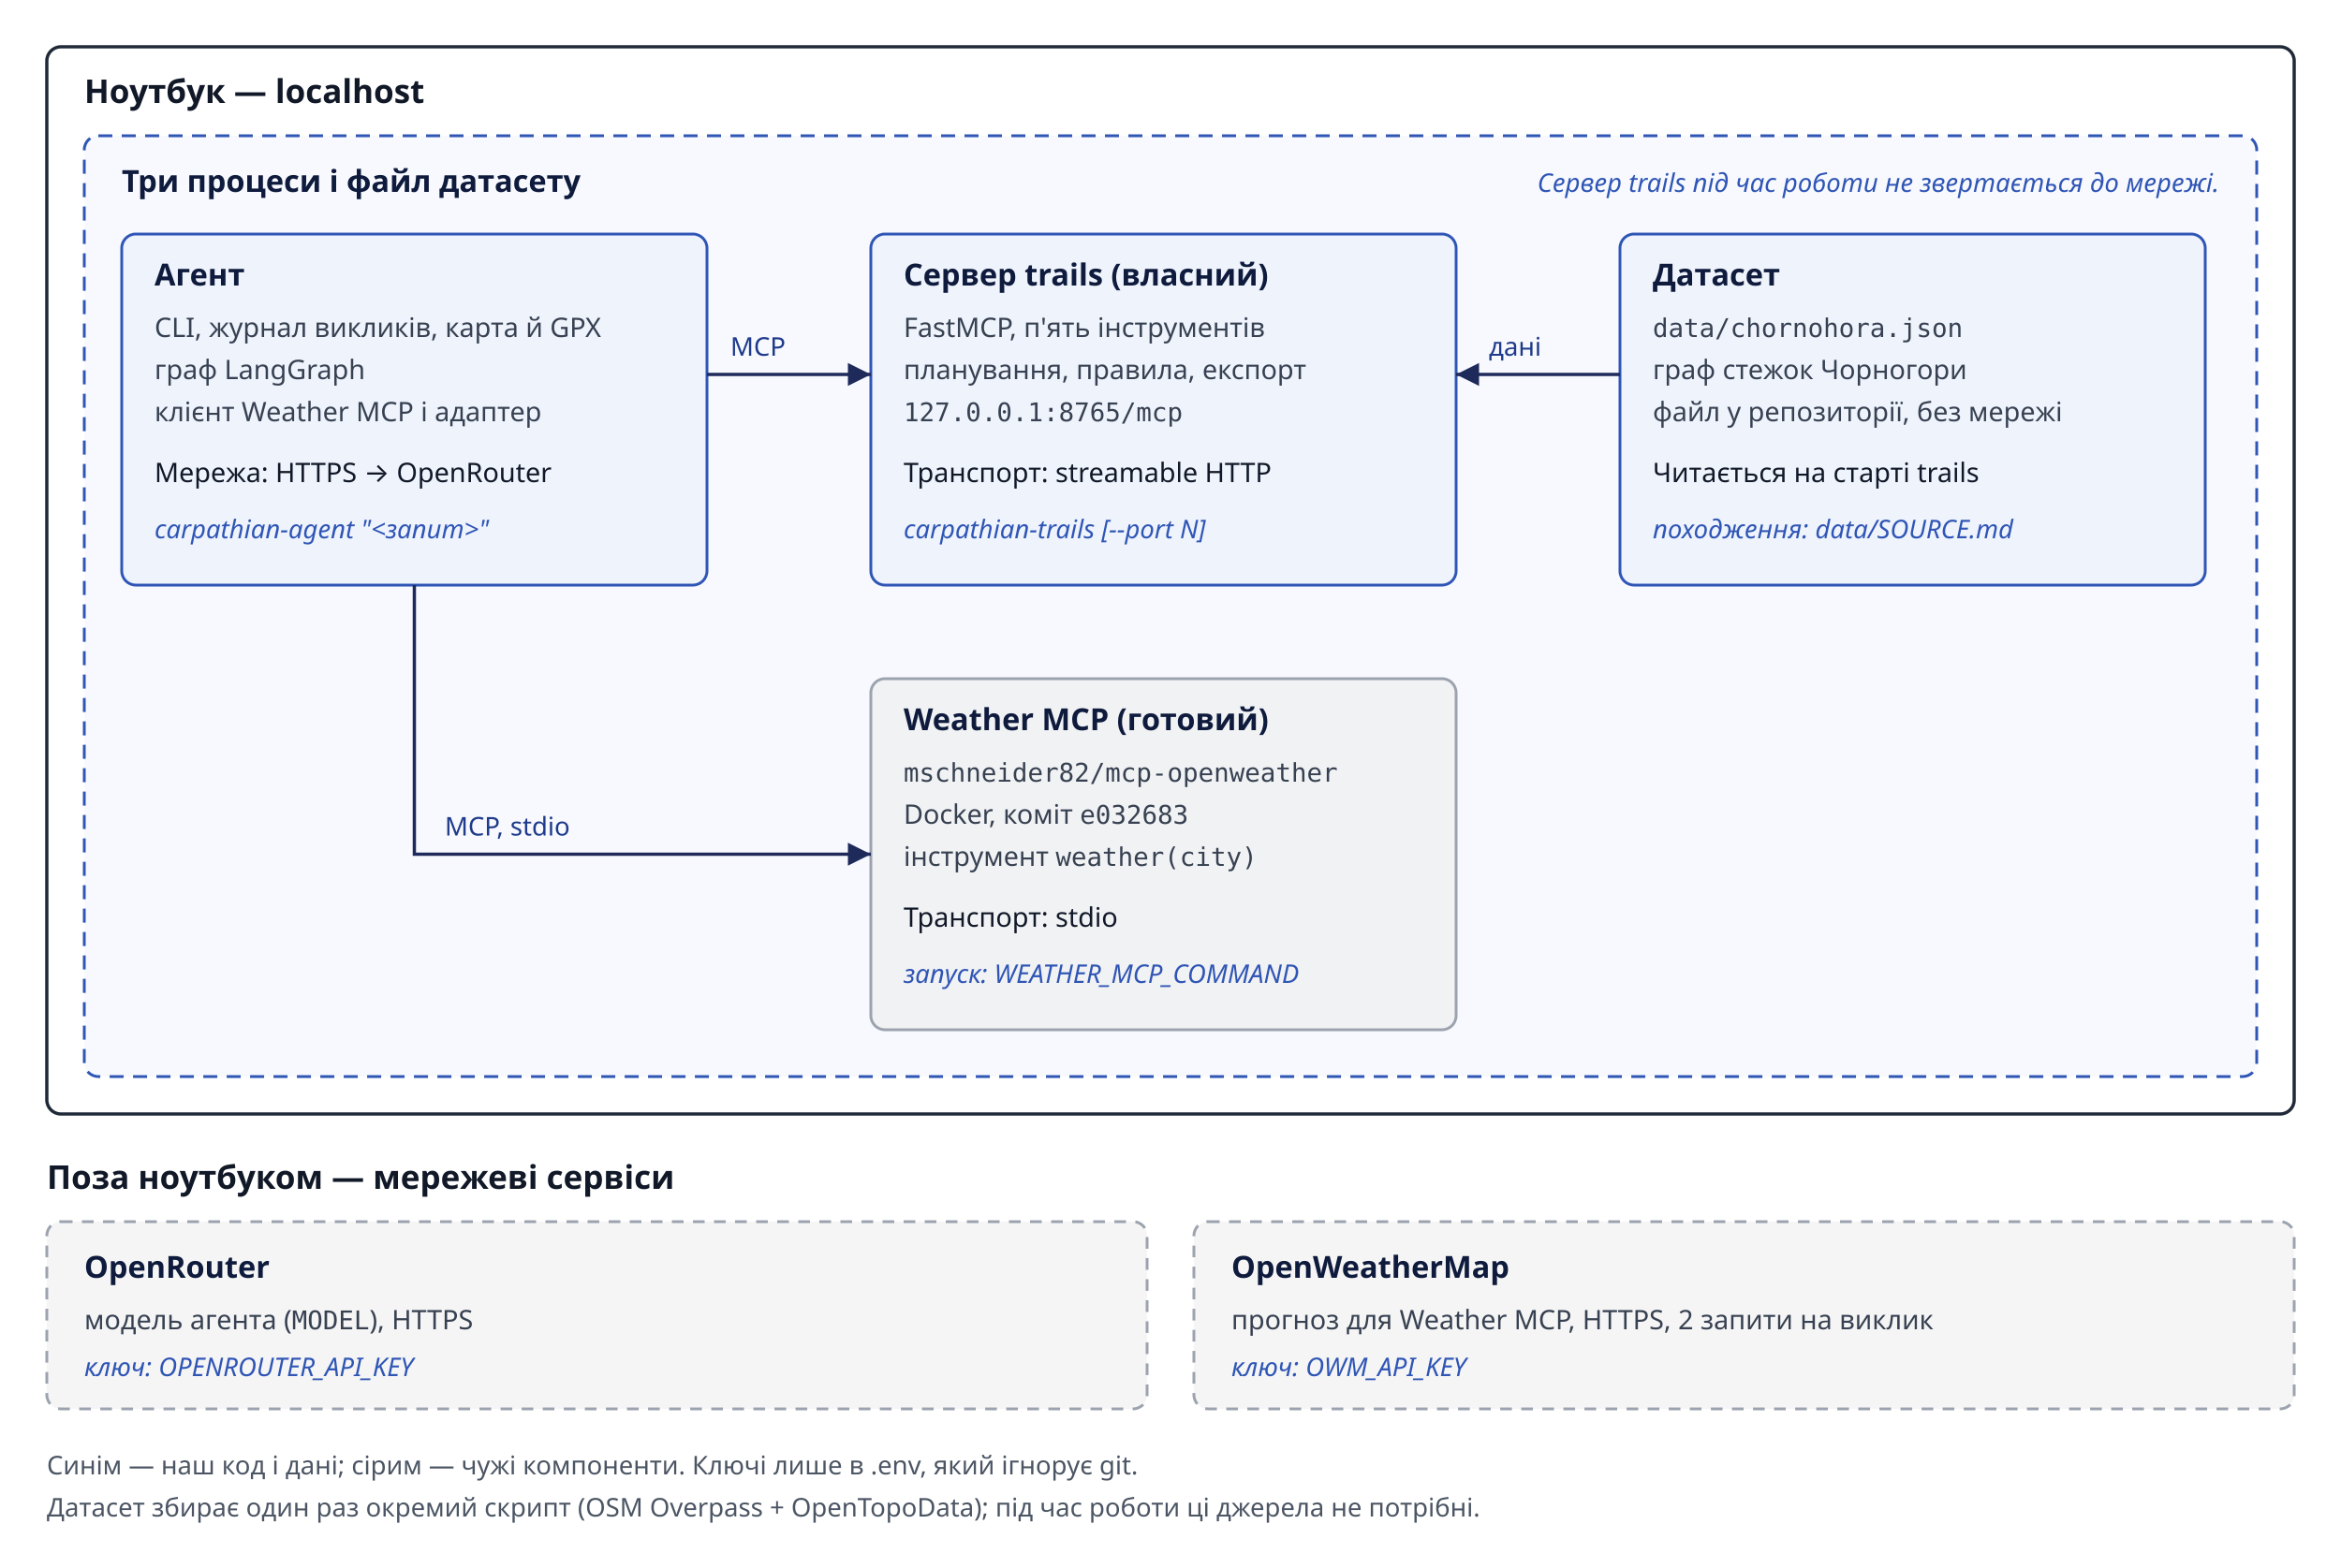
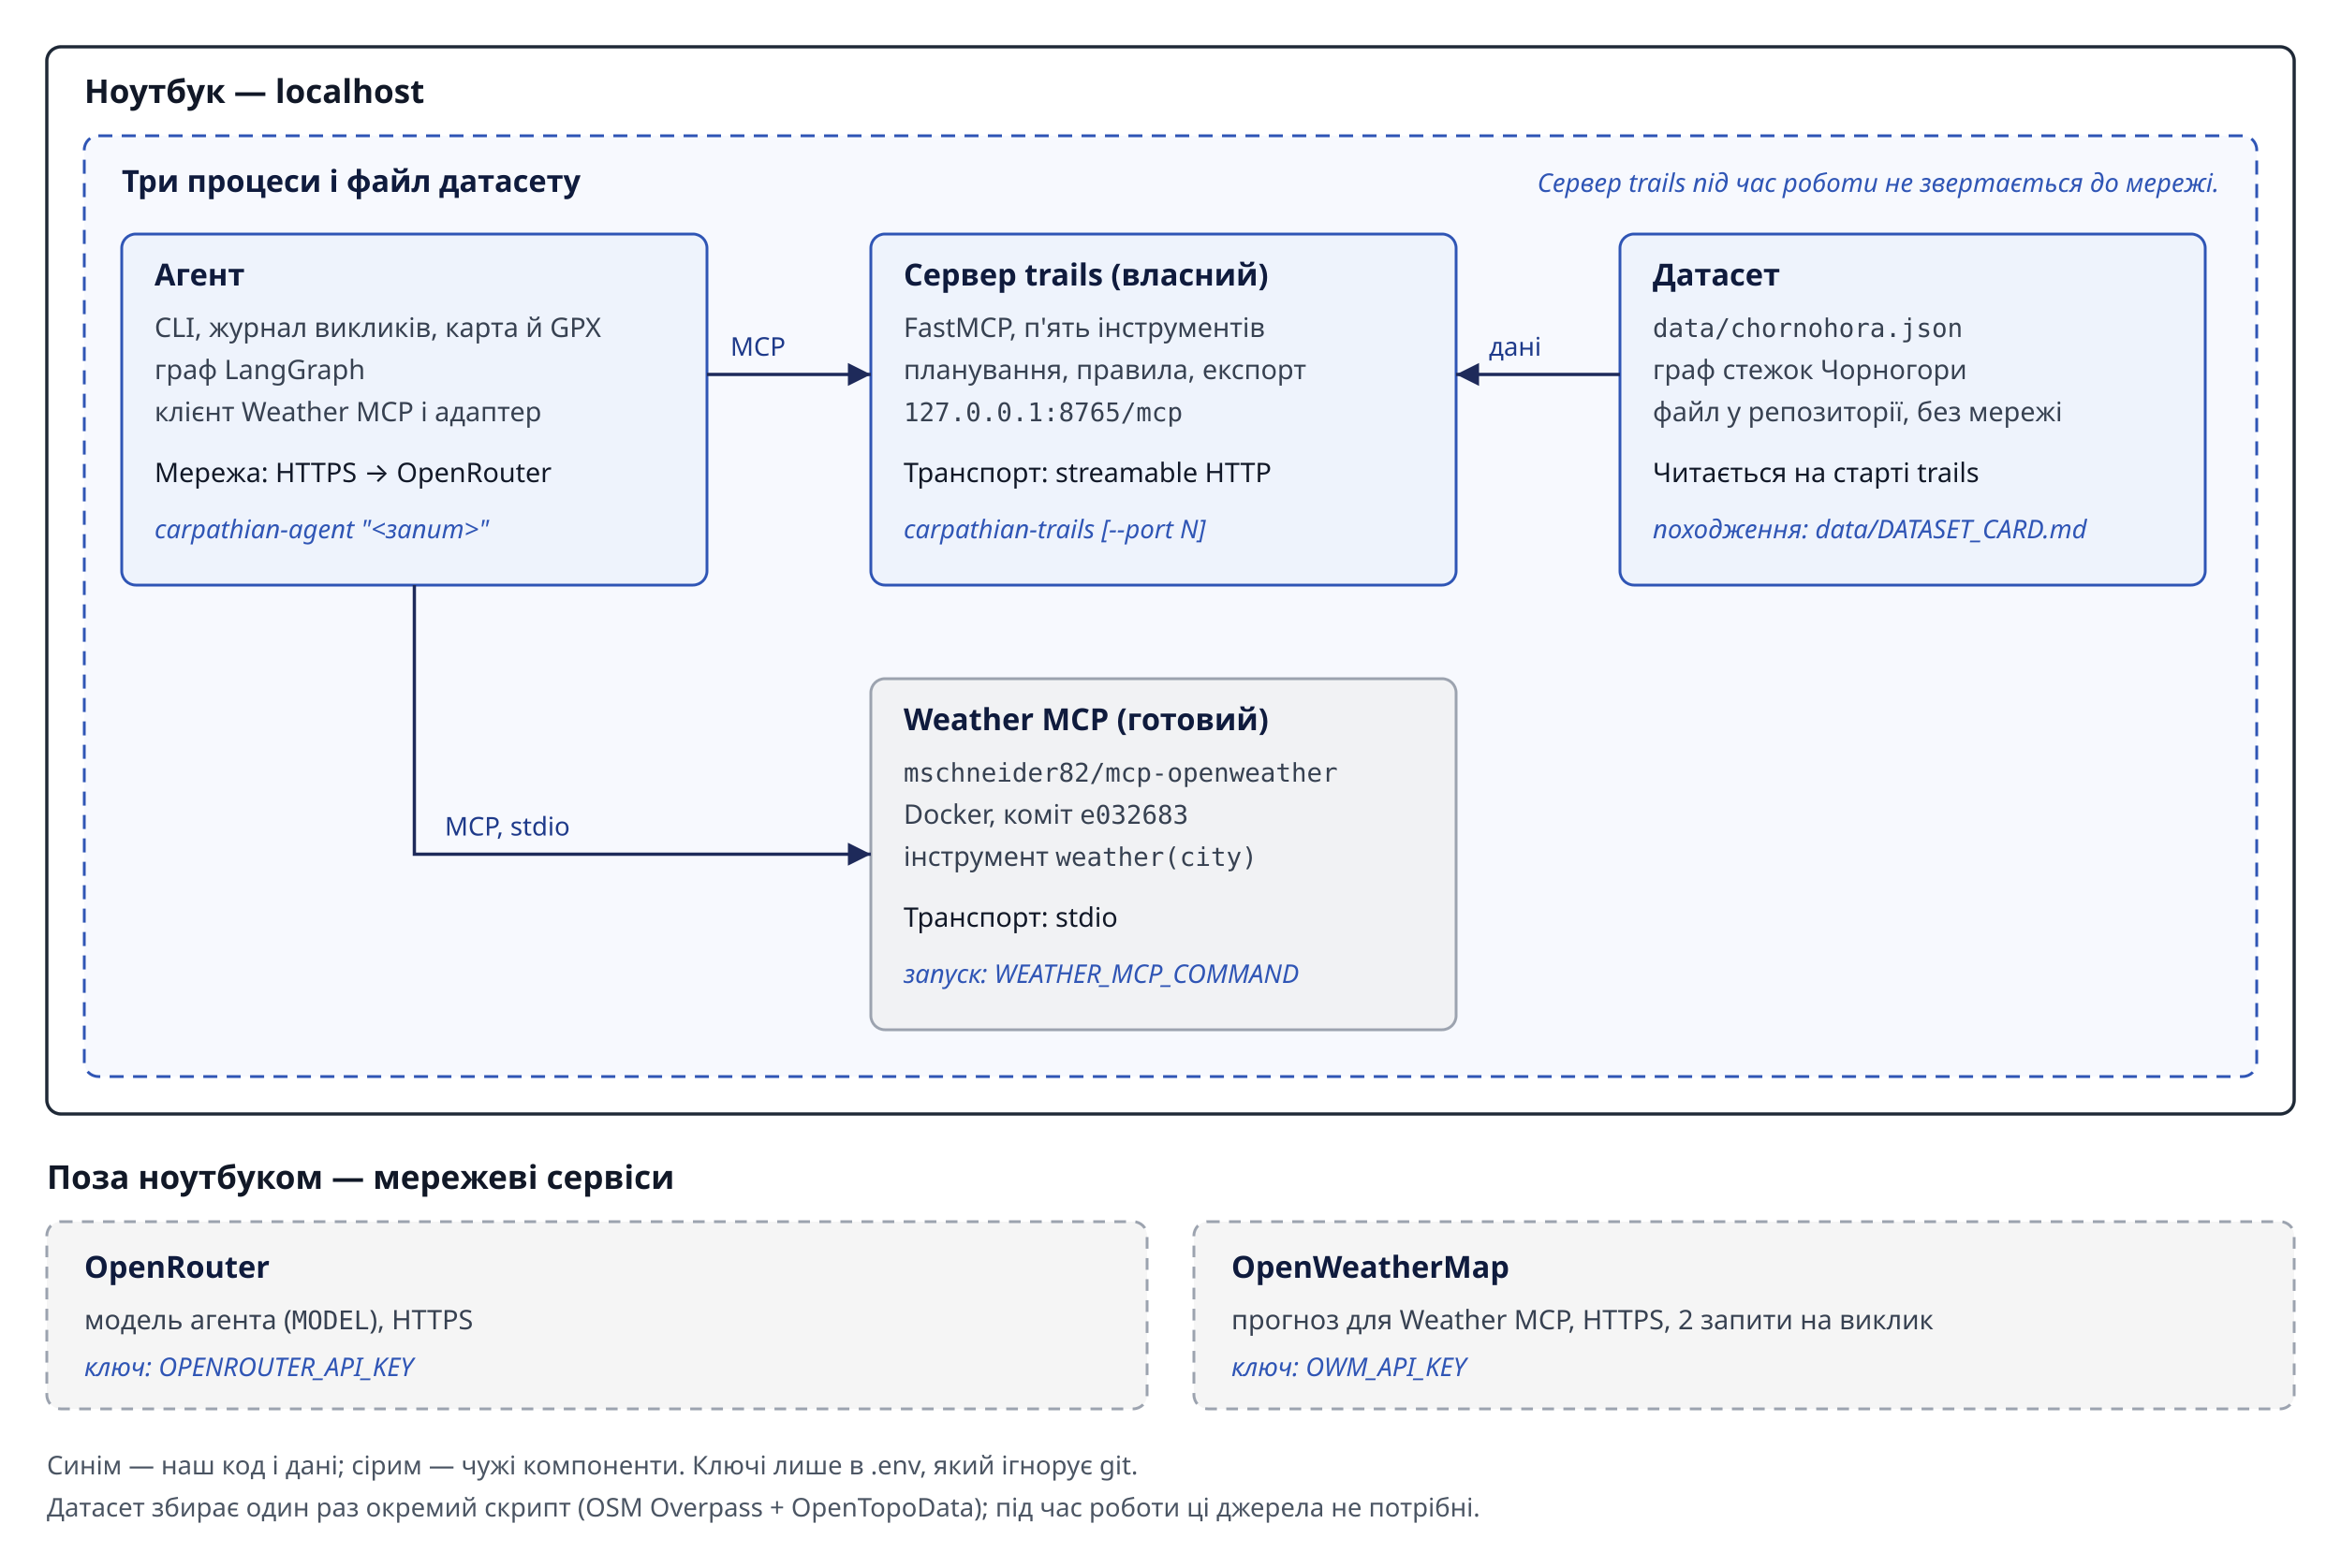
<svg xmlns="http://www.w3.org/2000/svg" viewBox="0 0 1000 670" width="1000" height="670" font-family="system-ui, -apple-system, 'Noto Sans', 'Segoe UI', sans-serif">
  <style>
    .card { fill: #EEF3FC; stroke: #2F55B5; stroke-width: 1.2; }
    .ext { fill: #F1F2F4; stroke: #9CA3AF; stroke-width: 1.2; }
    .extd { fill: #F5F5F5; stroke: #9CA3AF; stroke-width: 1.2; stroke-dasharray: 5 4; }
    .outer { fill: #fff; stroke: #1F2937; stroke-width: 1.4; }
    .inner { fill: #F7F9FE; stroke: #2F55B5; stroke-width: 1.2; stroke-dasharray: 6 4; }
    .title { font-size: 14px; font-weight: 700; fill: #111827; }
    .ct { font-size: 13px; font-weight: 700; fill: #0F1B3D; }
    .t { font-size: 11.5px; fill: #374151; }
    .k { font-size: 11.5px; fill: #111827; }
    .ref { font-size: 11px; font-style: italic; fill: #2F55B5; }
    .lbl { font-size: 11px; fill: #1E3A8A; }
    .note { font-size: 11px; fill: #4B5563; }
    .mono { font-family: ui-monospace, 'SF Mono', Menlo, Consolas, monospace; font-size: 11px; }
    .arr { stroke: #1E2A5A; stroke-width: 1.4; fill: none; marker-end: url(#a); }
  </style>
  <defs>
    <marker id="a" viewBox="0 0 10 10" refX="10" refY="5" markerWidth="7" markerHeight="7" orient="auto-start-reverse">
      <path d="M0,0 L10,5 L0,10 z" fill="#1E2A5A" />
    </marker>
  </defs>
  <rect width="1000" height="670" fill="#fff" />
  <rect class="outer" x="20" y="20" width="960" height="456" rx="6" />
  <text class="title" x="36" y="44">Ноутбук — localhost</text>
  <rect class="inner" x="36" y="58" width="928" height="402" rx="6" />
  <text class="ct" x="52" y="82">Три процеси і файл датасету</text>
  <text class="ref" x="948" y="82" text-anchor="end">Сервер trails під час роботи не звертається до мережі.</text>
  <rect class="card" x="52" y="100" width="250" height="150" rx="6" />
  <text class="ct" x="66" y="122">Агент</text>
  <text class="t" x="66" y="144">CLI, журнал викликів, карта й GPX</text>
  <text class="t" x="66" y="162">граф LangGraph</text>
  <text class="t" x="66" y="180">клієнт Weather MCP і адаптер</text>
  <text class="k" x="66" y="206">Мережа: HTTPS → OpenRouter</text>
  <text class="ref" x="66" y="230">carpathian-agent "&lt;запит&gt;"</text>
  <rect class="card" x="372" y="100" width="250" height="150" rx="6" />
  <text class="ct" x="386" y="122">Сервер trails (власний)</text>
  <text class="t" x="386" y="144">FastMCP, п'ять інструментів</text>
  <text class="t" x="386" y="162">планування, правила, експорт</text>
  <text class="t" x="386" y="180">
    <tspan class="mono">127.0.0.1:8765/mcp</tspan>
  </text>
  <text class="k" x="386" y="206">Транспорт: streamable HTTP</text>
  <text class="ref" x="386" y="230">carpathian-trails [--port N]</text>
  <rect class="card" x="692" y="100" width="250" height="150" rx="6" />
  <text class="ct" x="706" y="122">Датасет</text>
  <text class="t" x="706" y="144">
    <tspan class="mono">data/chornohora.json</tspan>
  </text>
  <text class="t" x="706" y="162">граф стежок Чорногори</text>
  <text class="t" x="706" y="180">файл у репозиторії, без мережі</text>
  <text class="k" x="706" y="206">Читається на старті trails</text>
-   <text class="ref" x="706" y="230">походження: data/SOURCE.md</text>
+   <text class="ref" x="706" y="230">походження: data/DATASET_CARD.md</text>
  <rect class="ext" x="372" y="290" width="250" height="150" rx="6" />
  <text class="ct" x="386" y="312">Weather MCP (готовий)</text>
  <text class="t" x="386" y="334">
    <tspan class="mono">mschneider82/mcp-openweather</tspan>
  </text>
  <text class="t" x="386" y="352">Docker, коміт <tspan class="mono">e032683</tspan>
  </text>
  <text class="t" x="386" y="370">інструмент <tspan class="mono">weather(city)</tspan>
  </text>
  <text class="k" x="386" y="396">Транспорт: stdio</text>
  <text class="ref" x="386" y="420">запуск: WEATHER_MCP_COMMAND</text>
  <path class="arr" d="M302,160 H372" />
  <text class="lbl" x="312" y="152">MCP</text>
  <path class="arr" d="M692,160 H622" />
  <text class="lbl" x="636" y="152">дані</text>
  <path class="arr" d="M177,250 V365 H372" />
  <text class="lbl" x="190" y="357">MCP, stdio</text>
  <text class="title" x="20" y="508">Поза ноутбуком — мережеві сервіси</text>
  <rect class="extd" x="20" y="522" width="470" height="80" rx="6" />
  <text class="ct" x="36" y="546">OpenRouter</text>
  <text class="t" x="36" y="568">модель агента (<tspan class="mono">MODEL</tspan>), HTTPS</text>
  <text class="ref" x="36" y="588">ключ: OPENROUTER_API_KEY</text>
  <rect class="extd" x="510" y="522" width="470" height="80" rx="6" />
  <text class="ct" x="526" y="546">OpenWeatherMap</text>
  <text class="t" x="526" y="568">прогноз для Weather MCP, HTTPS, 2 запити на виклик</text>
  <text class="ref" x="526" y="588">ключ: OWM_API_KEY</text>
  <text class="note" x="20" y="630">Синім — наш код і дані; сірим — чужі компоненти. Ключі лише в .env, який ігнорує git.</text>
  <text class="note" x="20" y="648">Датасет збирає один раз окремий скрипт (OSM Overpass + OpenTopoData); під час роботи ці джерела не потрібні.</text>
</svg>
